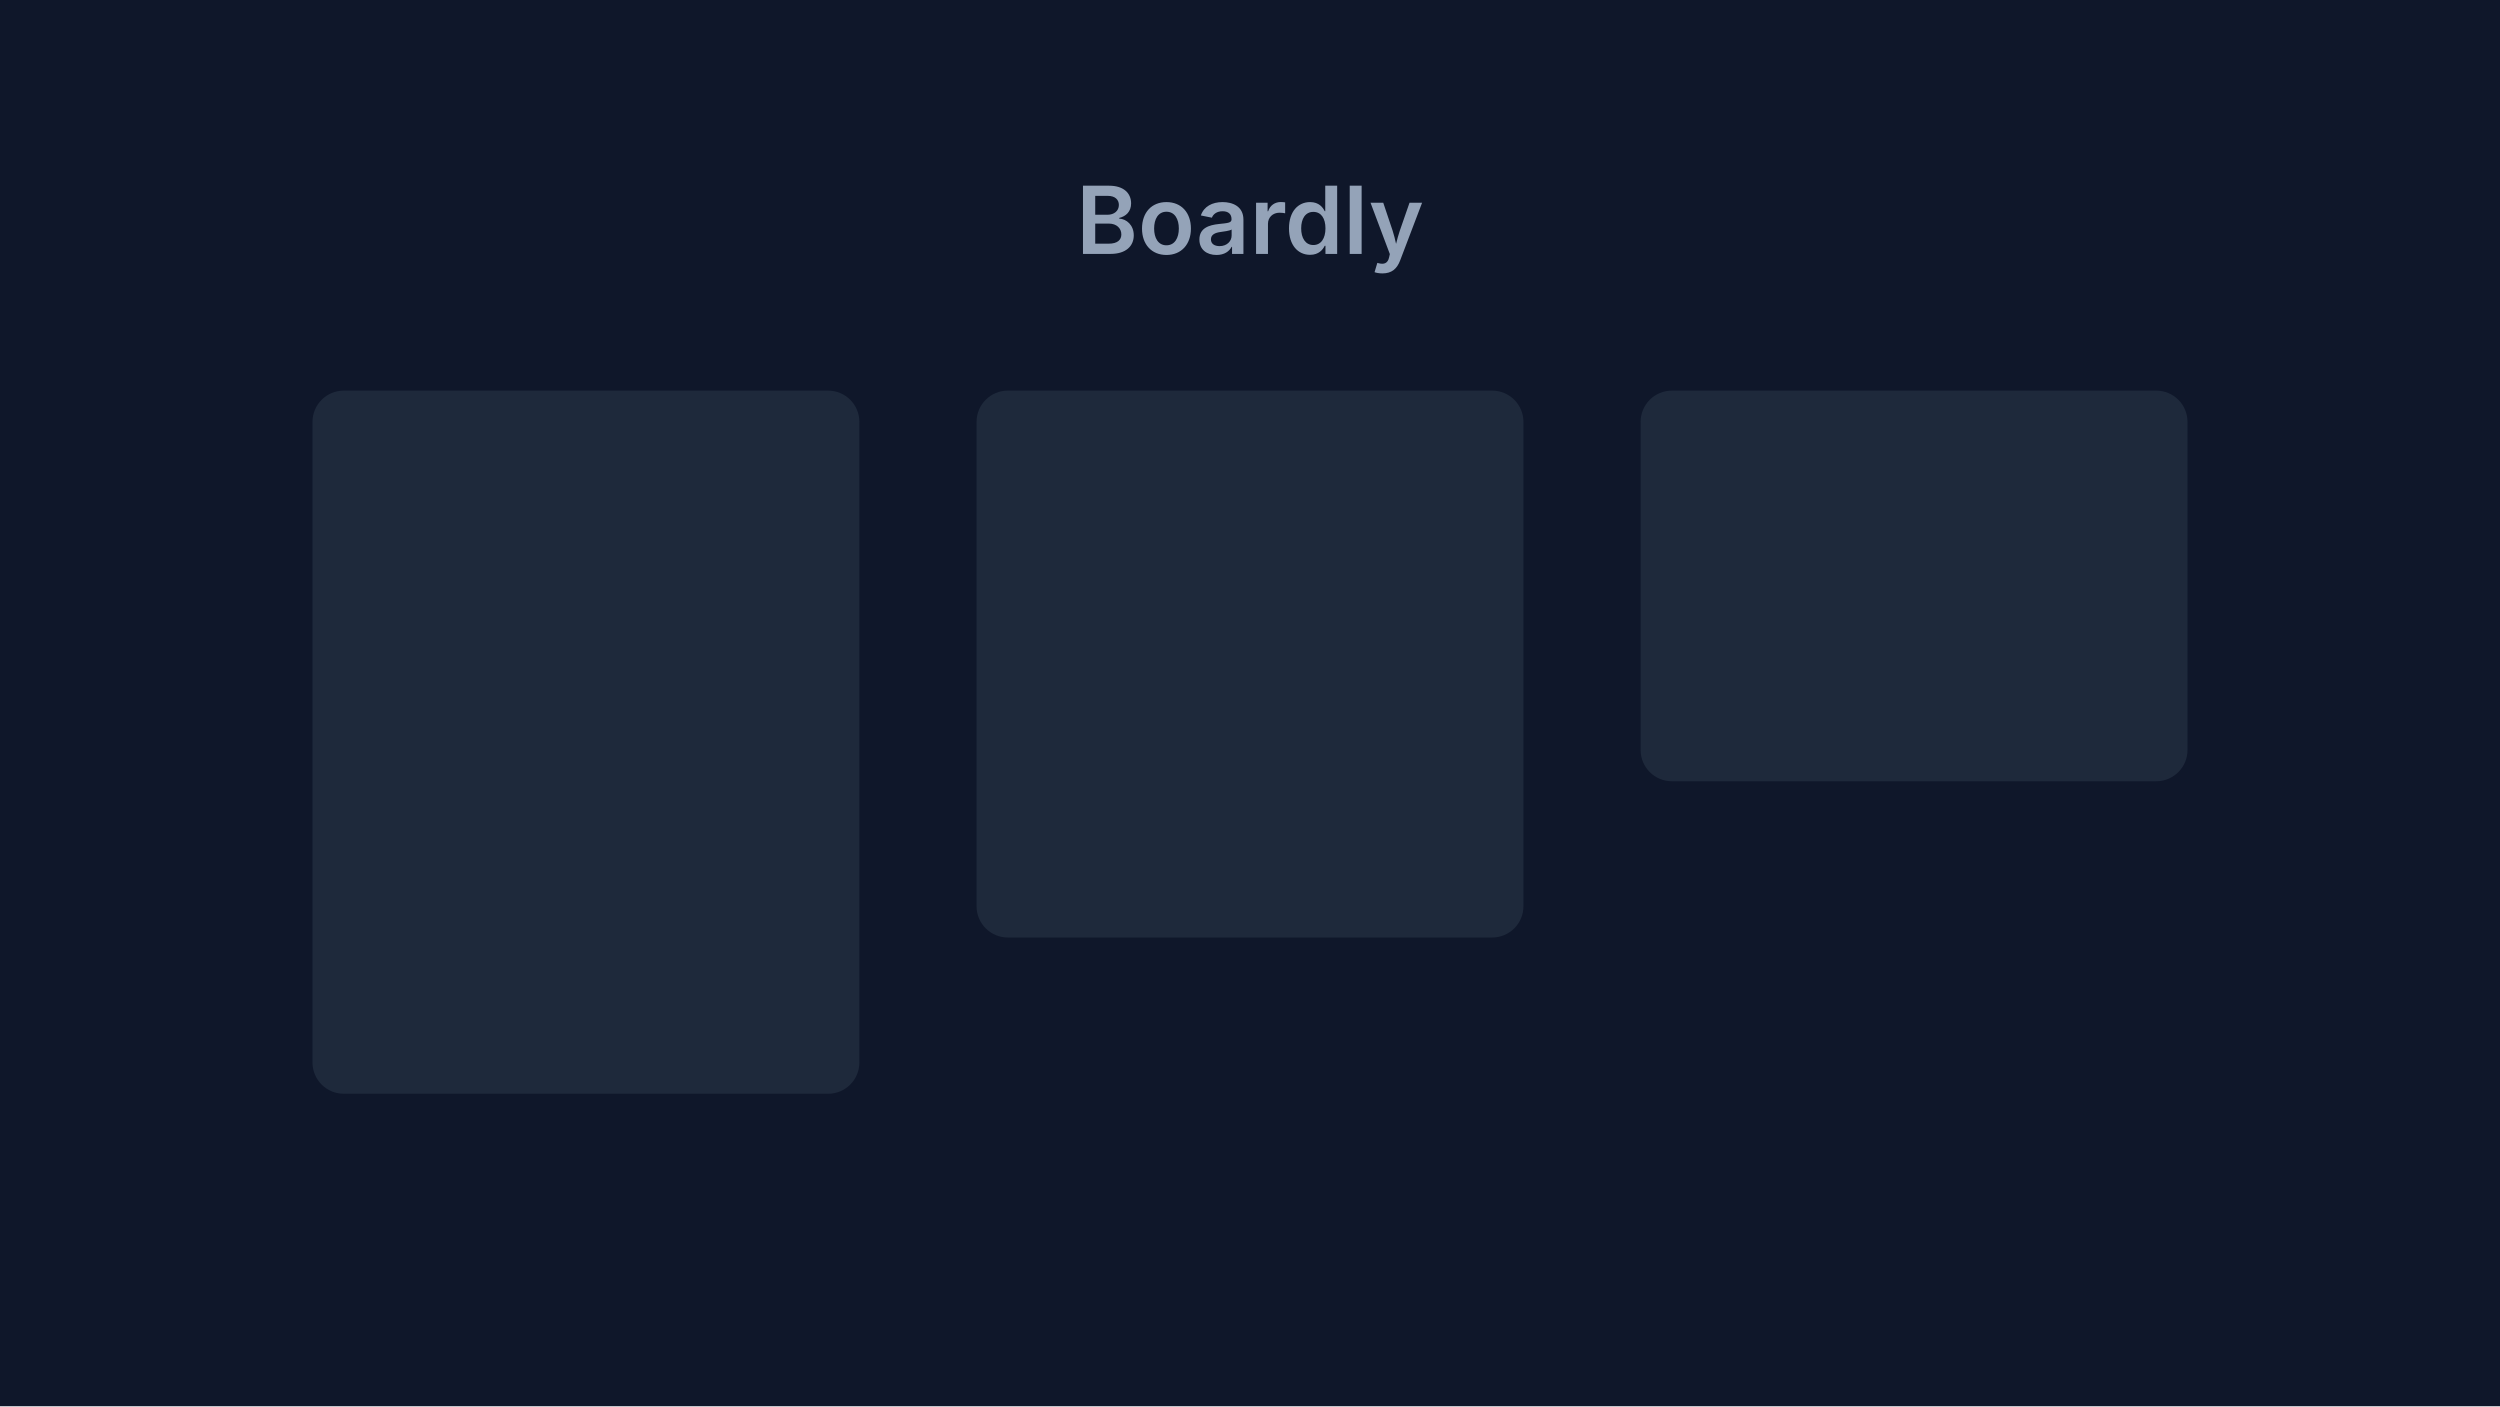
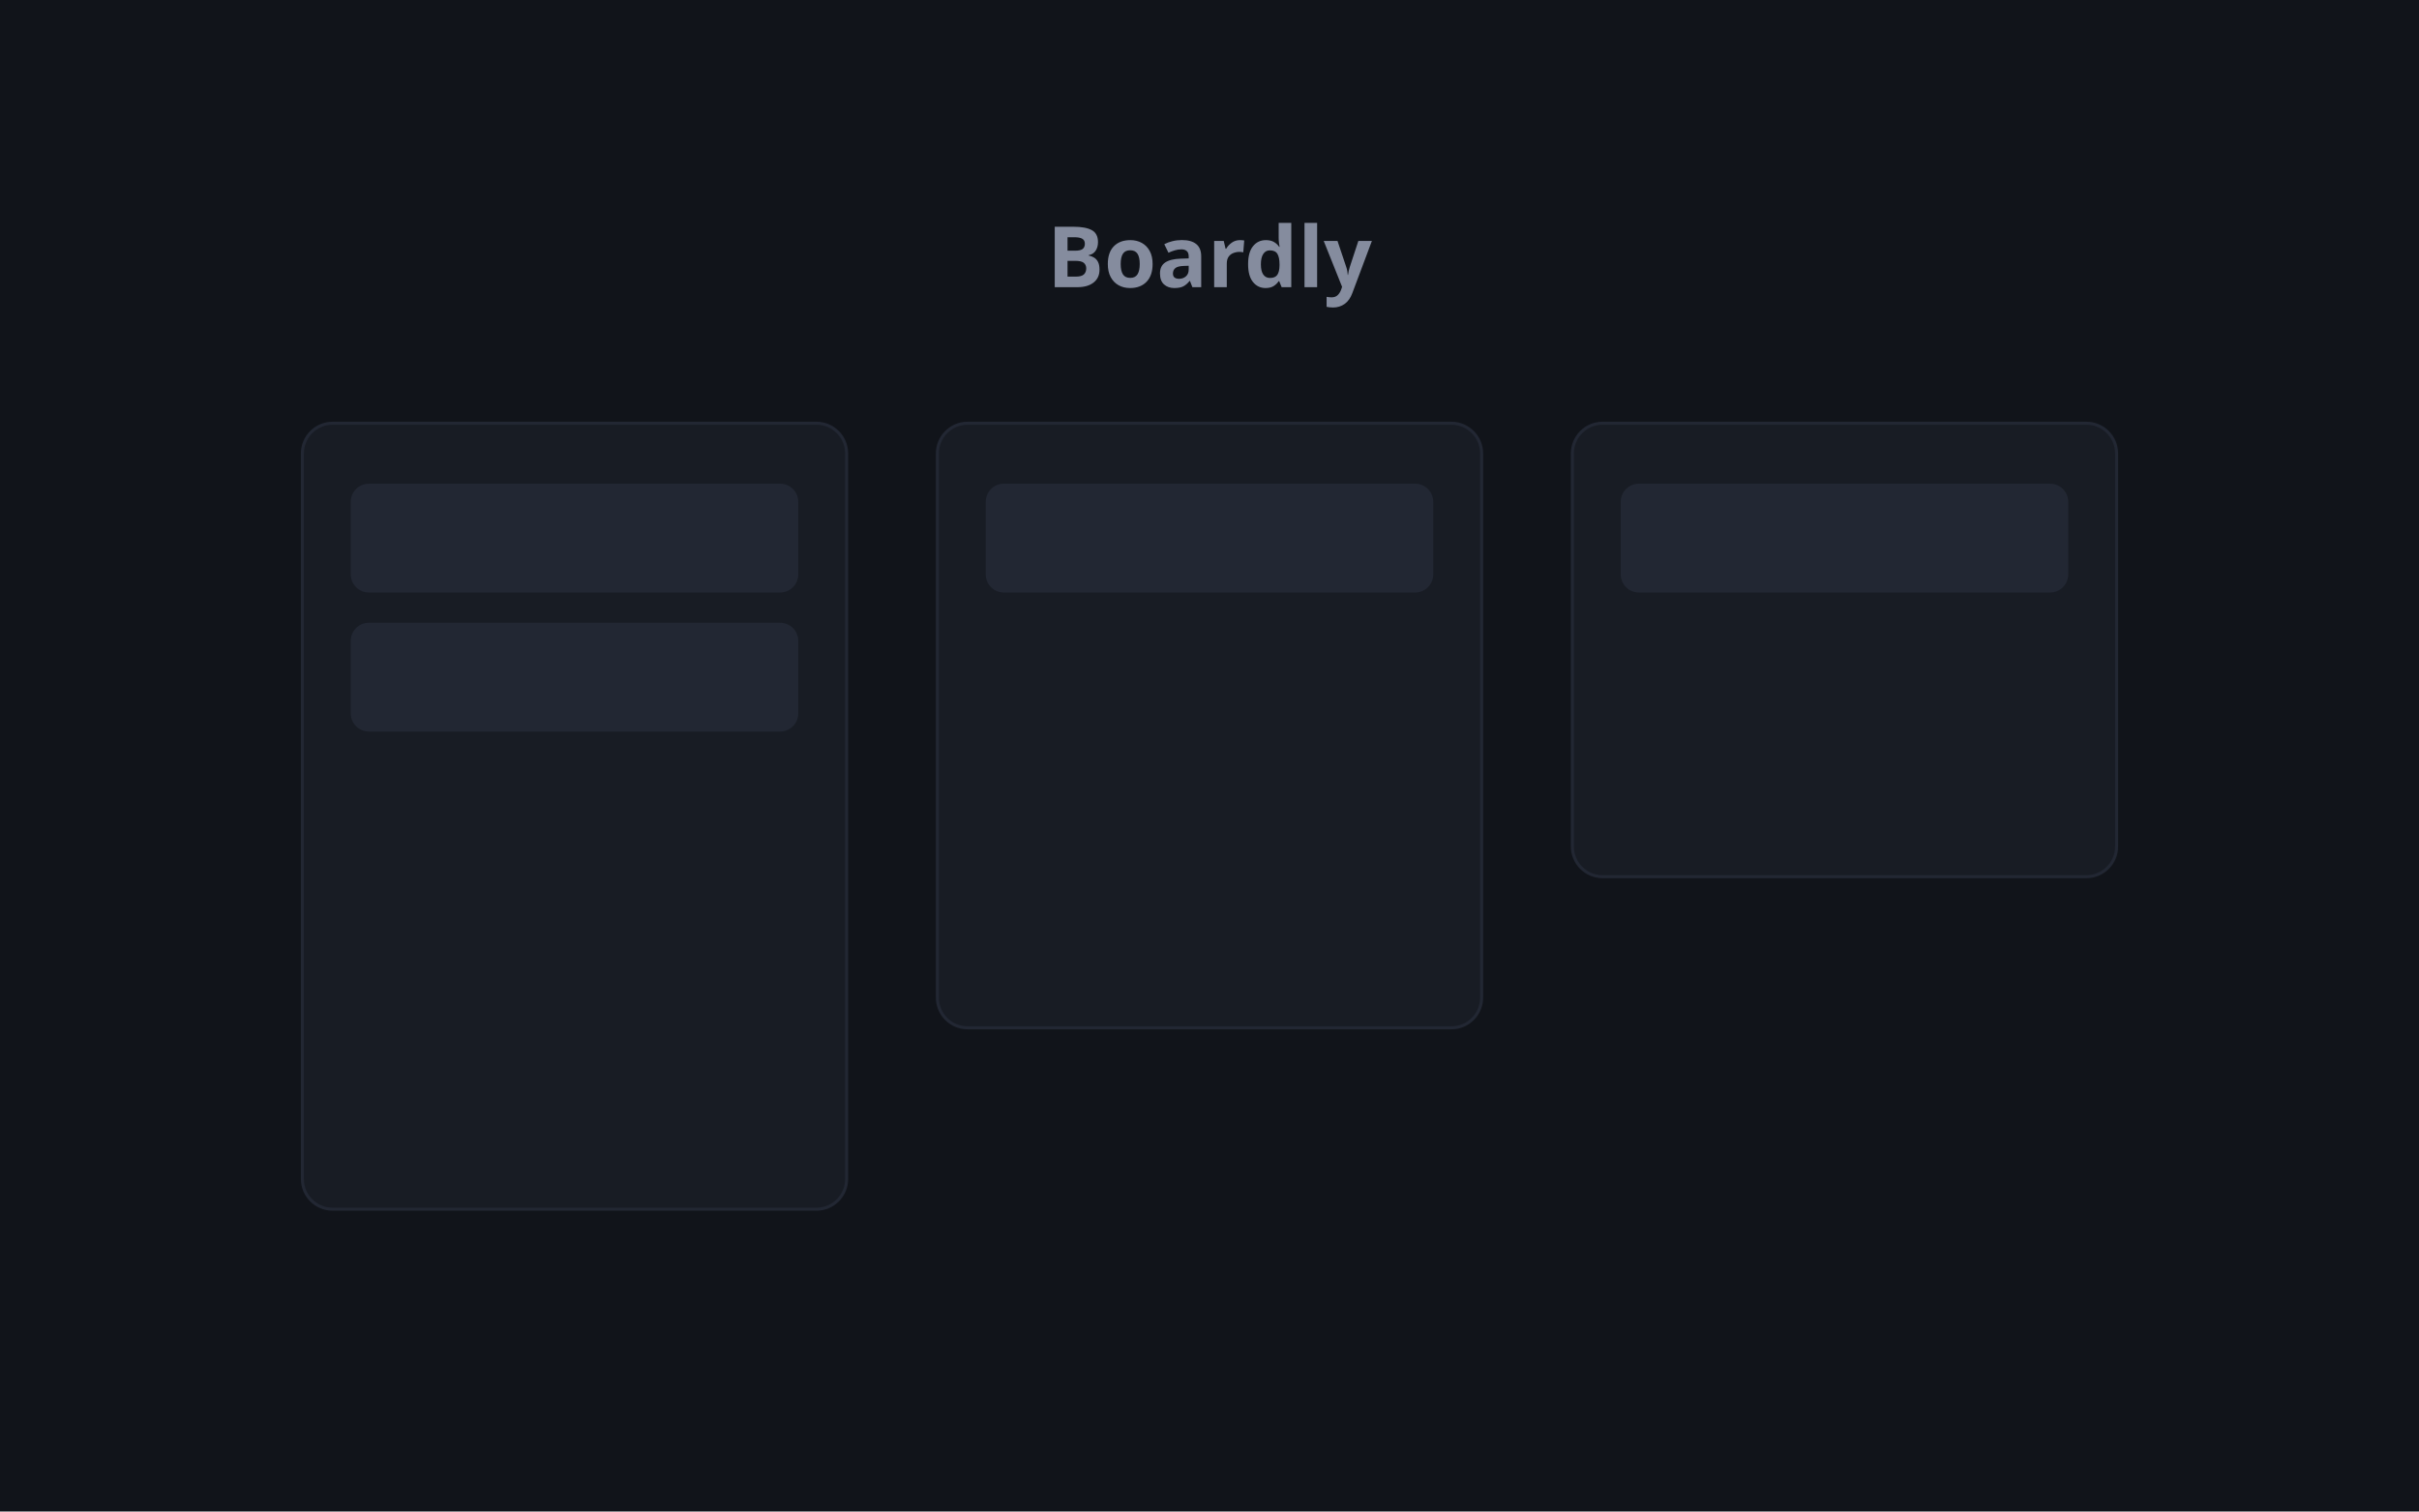
- <svg xmlns="http://www.w3.org/2000/svg" width="1280" height="720" viewBox="0 0 1280 720">
-   <rect width="1280" height="720" fill="#0f172a" />
-   <g fill="#1e293b">
-     <rect x="160" y="200" width="280" height="360" rx="16" />
-     <rect x="500" y="200" width="280" height="280" rx="16" />
-     <rect x="840" y="200" width="280" height="200" rx="16" />
+ <svg xmlns="http://www.w3.org/2000/svg" width="1600" height="1000" viewBox="0 0 1600 1000">
+   <rect width="1600" height="1000" fill="#11141A" />
+   <g fill="#181C24" stroke="#222733" stroke-width="2">
+     <rect x="200" y="280" width="360" height="520" rx="20" />
+     <rect x="620" y="280" width="360" height="400" rx="20" />
+     <rect x="1040" y="280" width="360" height="300" rx="20" />
  </g>
-   <text x="640" y="130" fill="#94a3b8" font-family="Inter, system-ui, sans-serif" font-size="48" font-weight="600" text-anchor="middle">Boardly</text>
+   <g fill="#222733">
+     <rect x="232" y="320" width="296" height="72" rx="12" />
+     <rect x="232" y="412" width="296" height="72" rx="12" />
+     <rect x="652" y="320" width="296" height="72" rx="12" />
+     <rect x="1072" y="320" width="296" height="72" rx="12" />
+   </g>
+   <text x="800" y="190" fill="#858C9E" font-family="Geist, system-ui, sans-serif" font-size="56" font-weight="600" text-anchor="middle">Boardly</text>
</svg>
